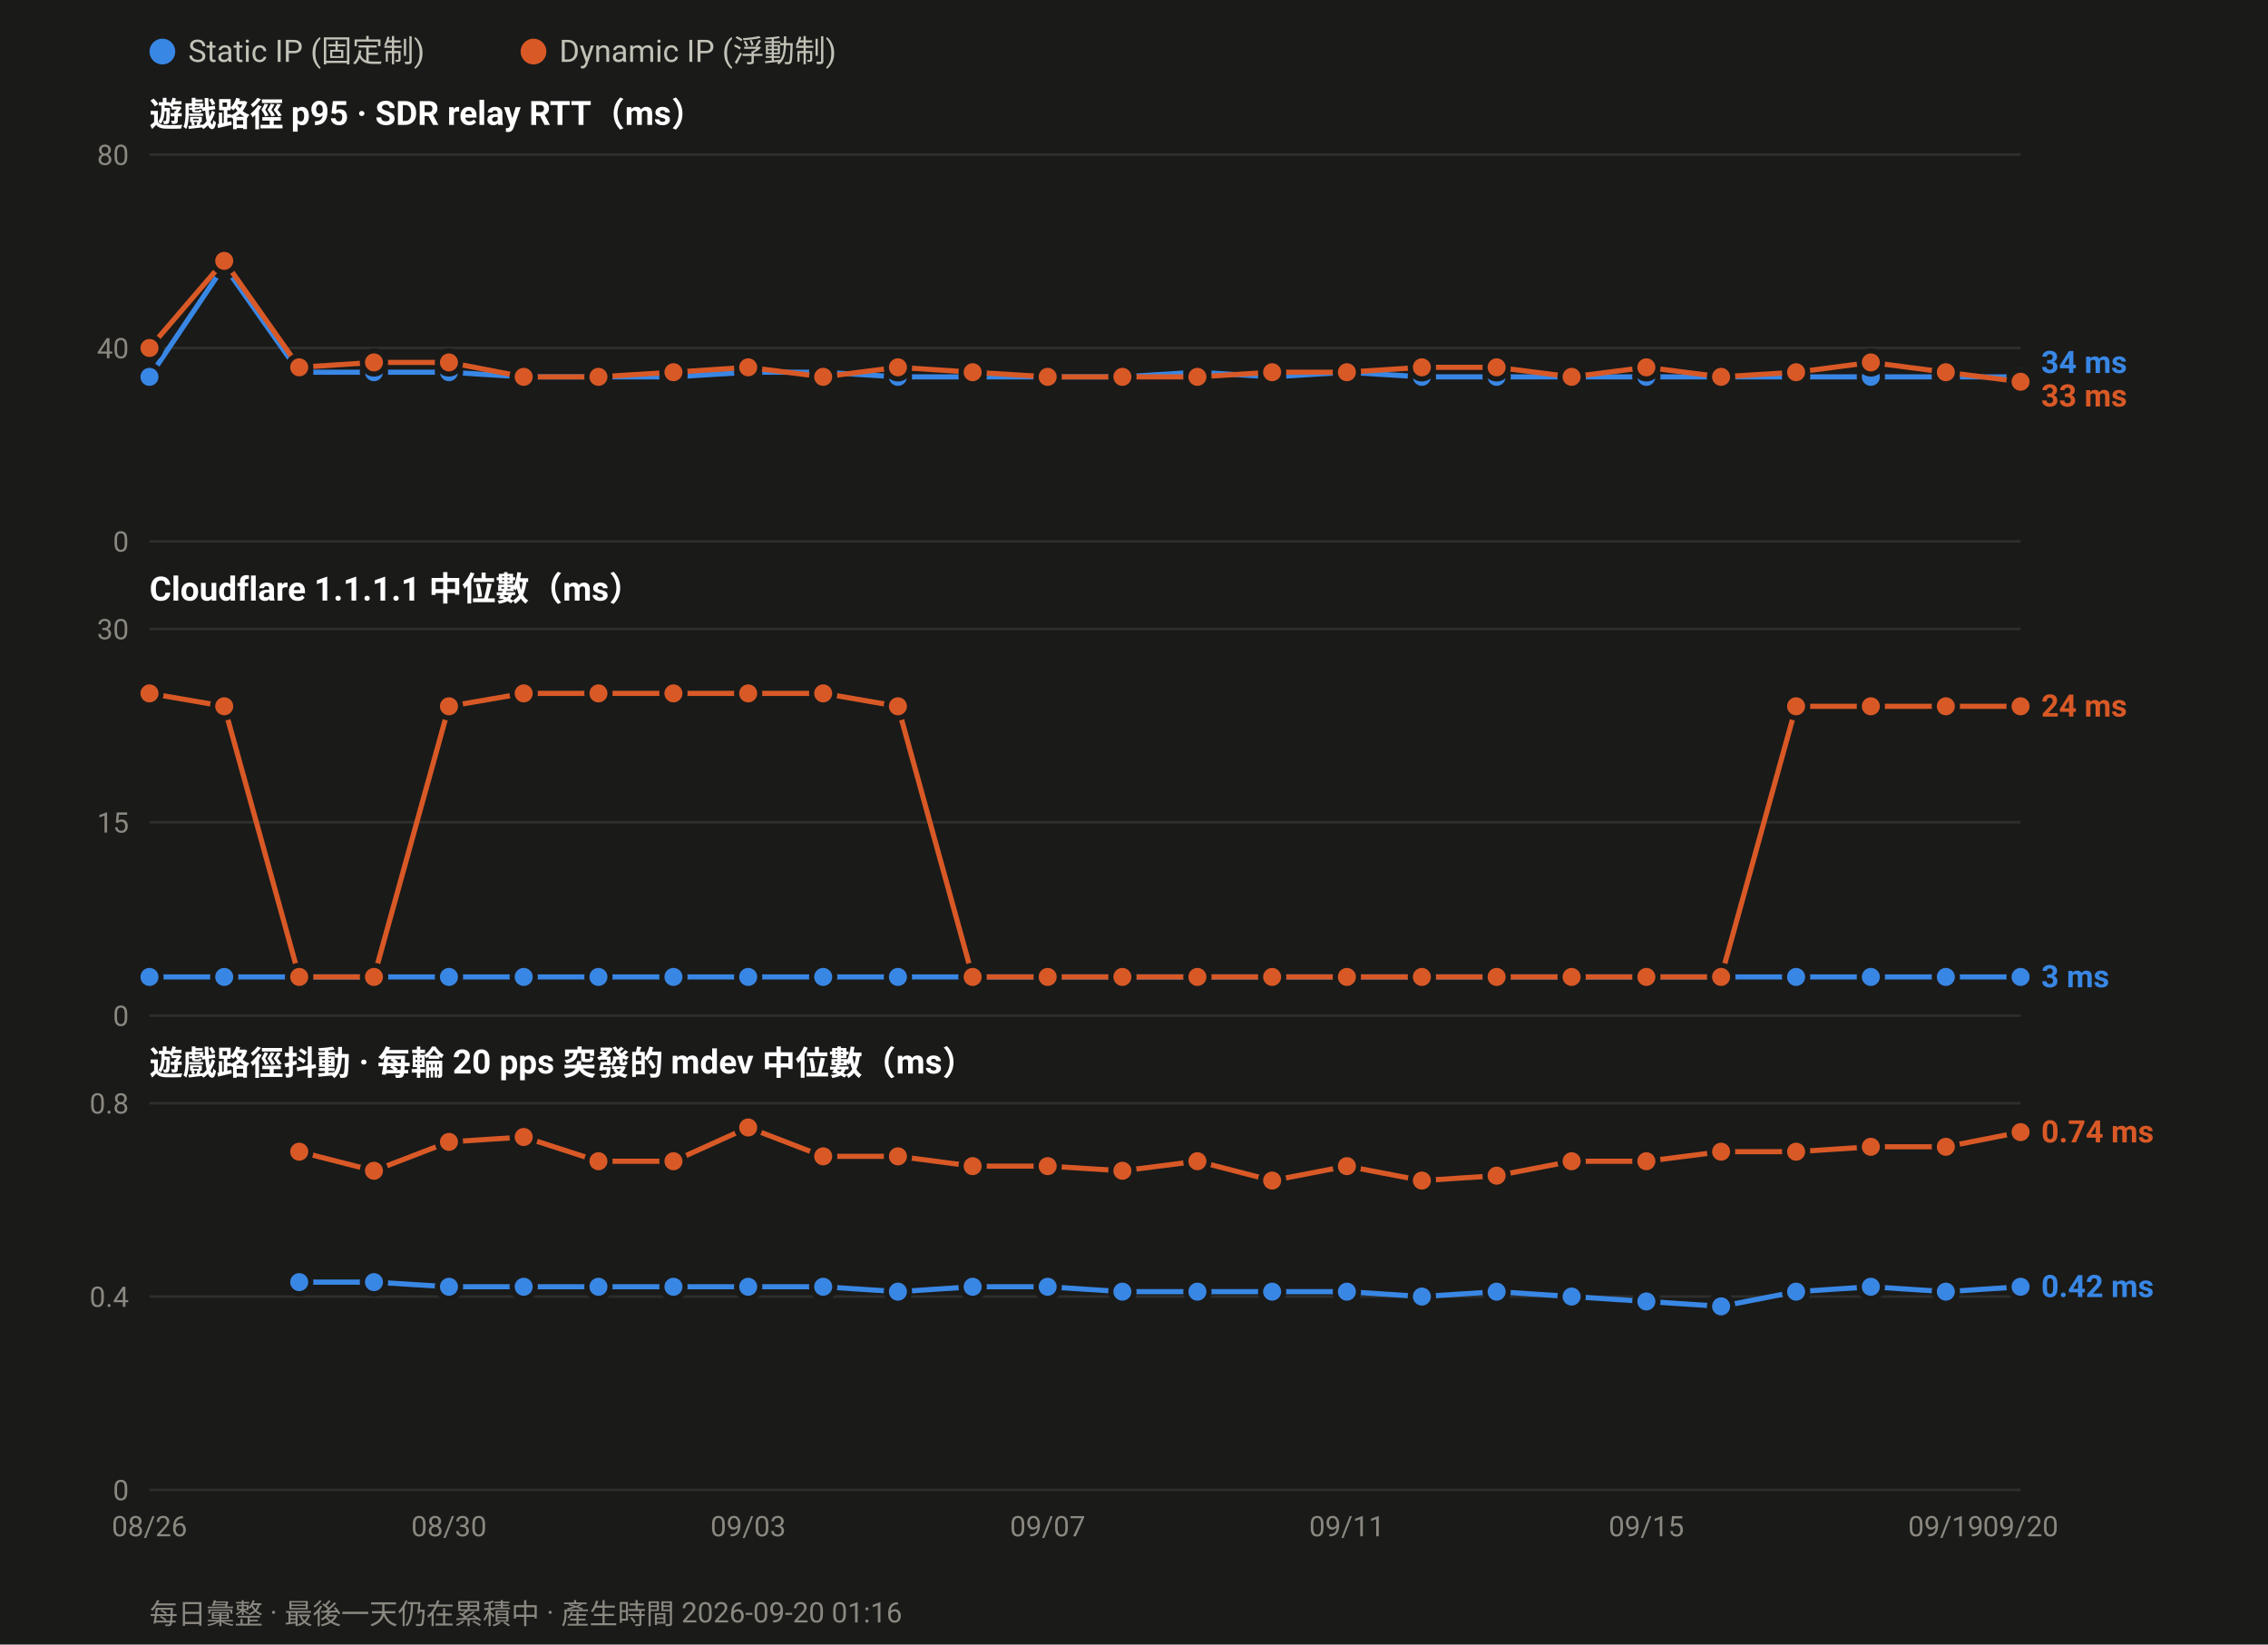
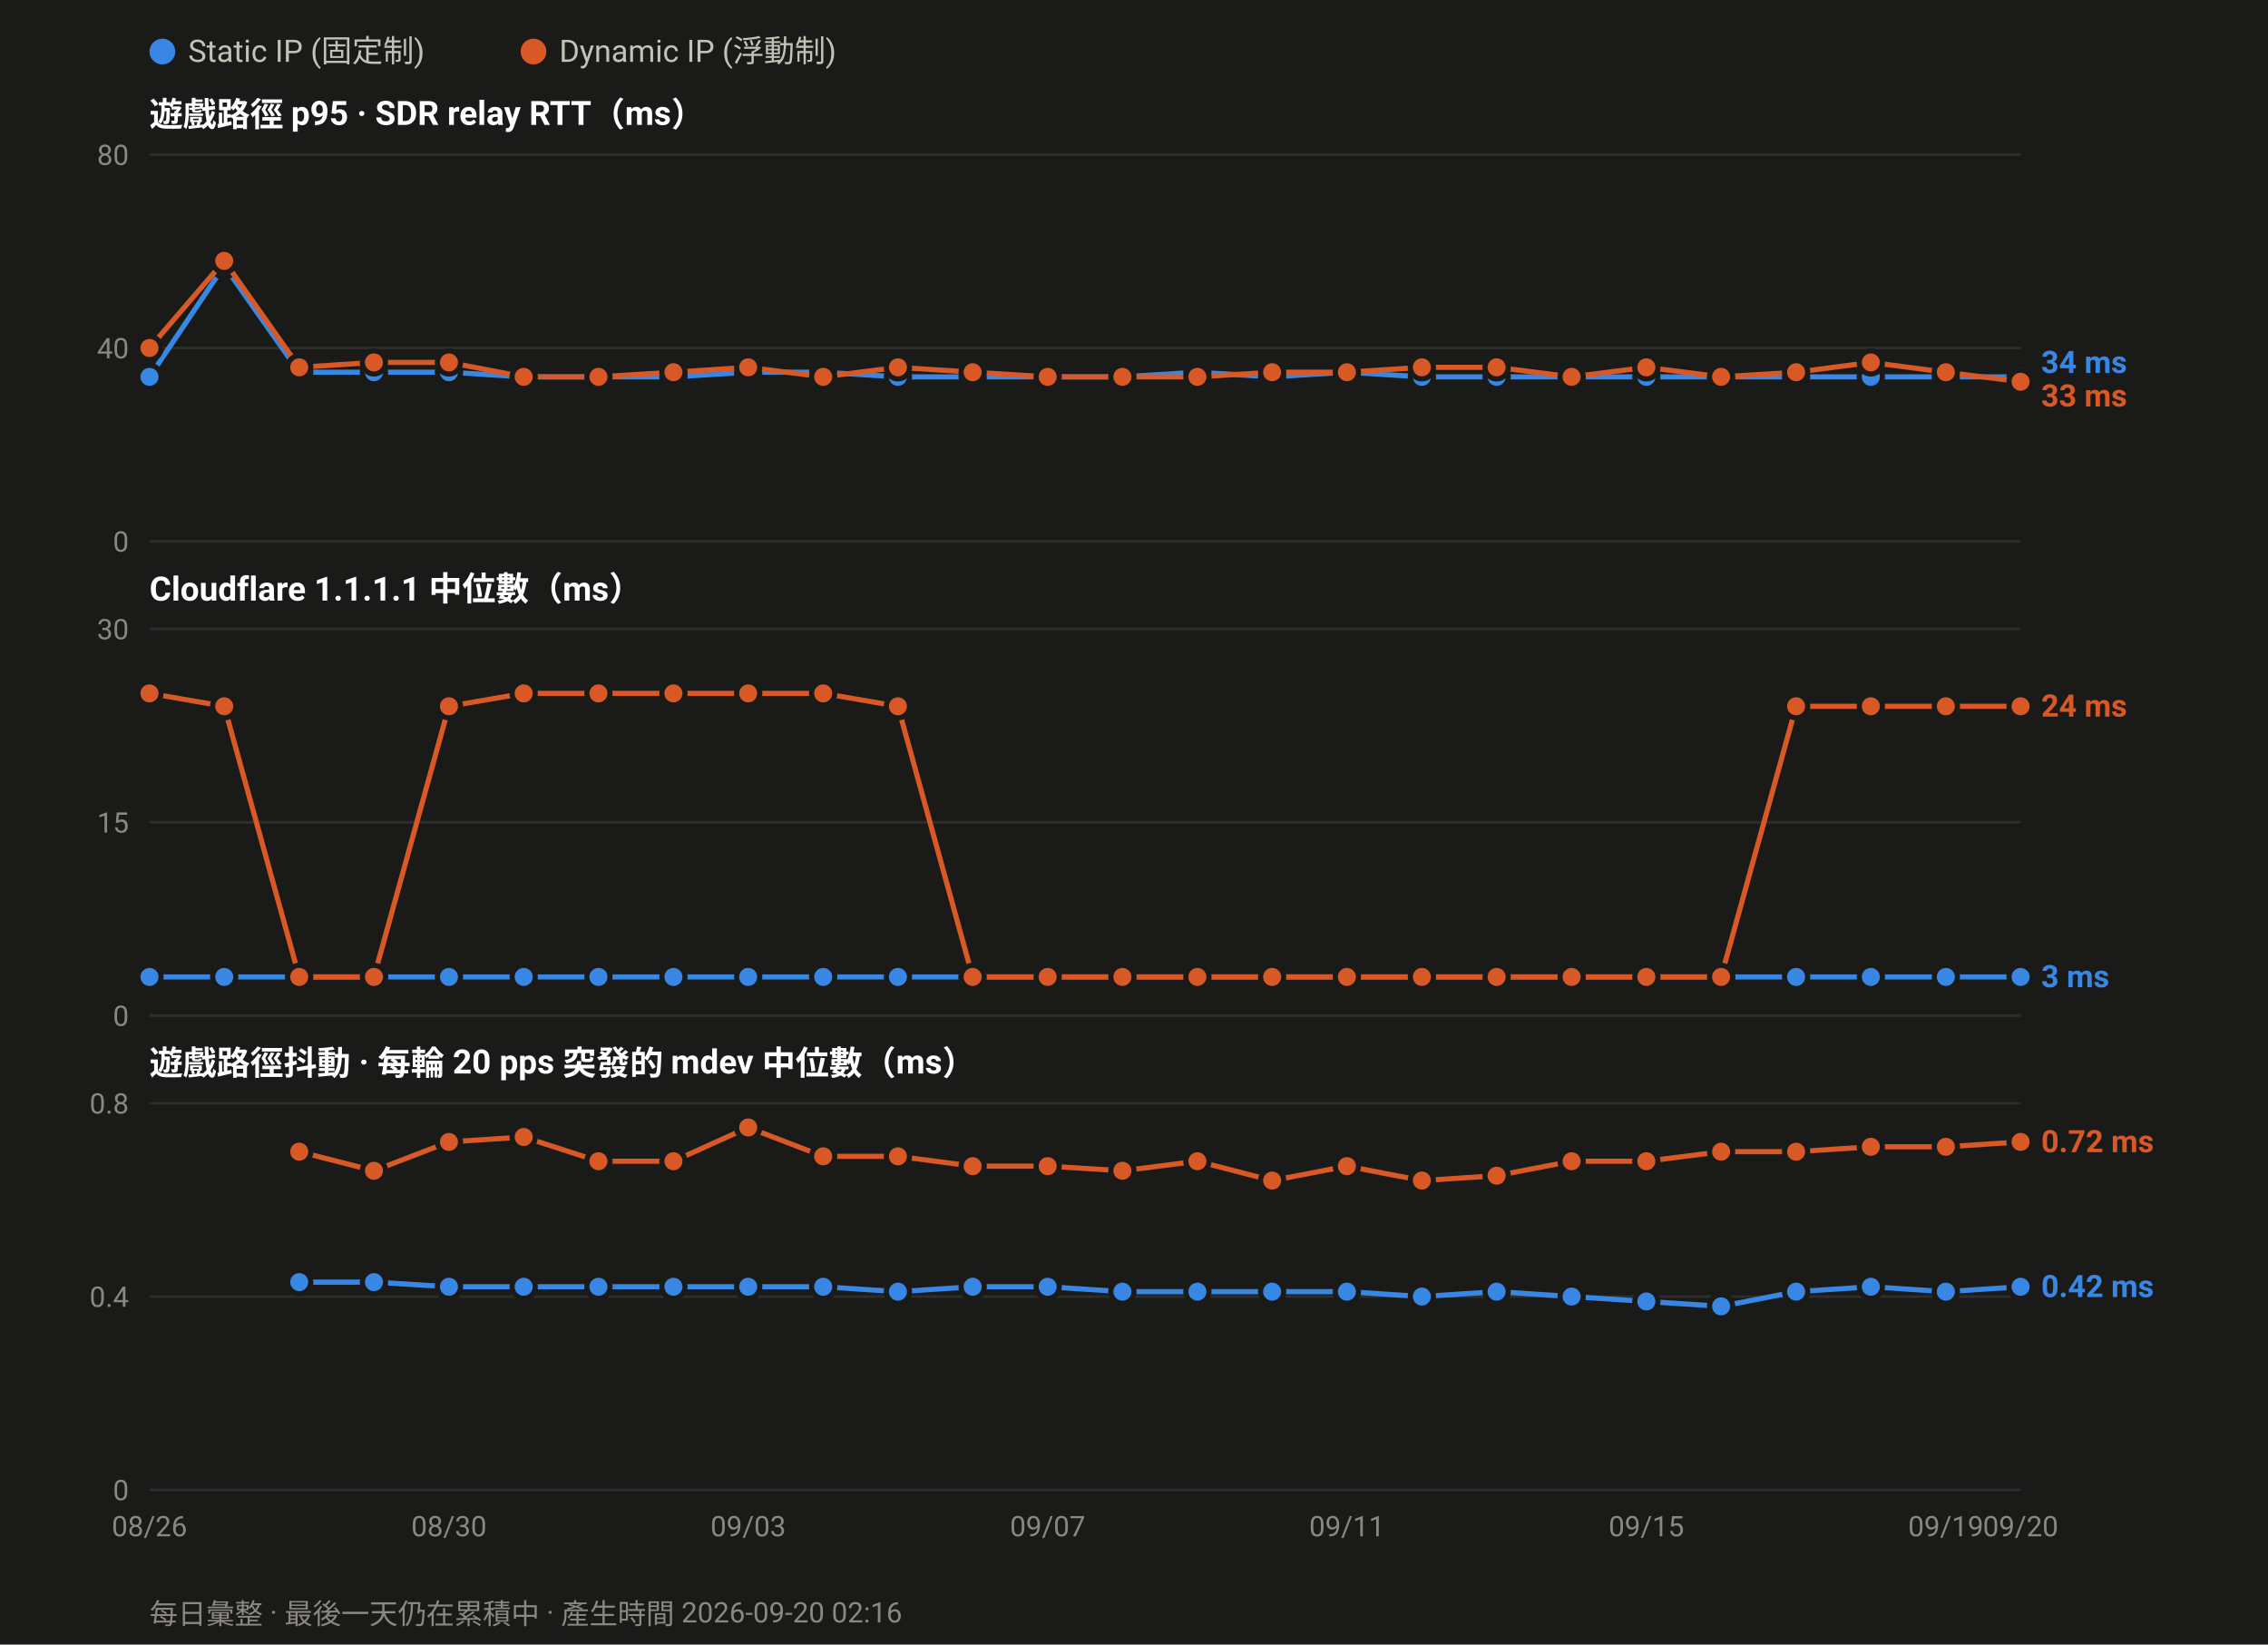
<svg xmlns="http://www.w3.org/2000/svg" width="880" height="638" viewBox="0 0 880 638" font-family="ui-sans-serif,-apple-system,Segoe UI,Roboto,Helvetica,Arial,sans-serif">
  <rect width="880" height="638" fill="#1a1a19" />
  <circle cx="63.0" cy="20" r="5" fill="#3987e5" />
  <text x="73.0" y="24" font-size="12" fill="#c3c2b7">Static IP (固定制)</text>
  <circle cx="207.0" cy="20" r="5" fill="#d95926" />
  <text x="217.0" y="24" font-size="12" fill="#c3c2b7">Dynamic IP (浮動制)</text>
  <text x="58" y="49.0" font-size="13" font-weight="600" fill="#ffffff">遊戲路徑 p95 · SDR relay RTT（ms）</text>
  <line x1="58" y1="210.0" x2="784.0" y2="210.0" stroke="#2e2e2c" stroke-width="1" />
  <text x="50" y="214.0" font-size="11" text-anchor="end" fill="#8a8880">0</text>
  <line x1="58" y1="135.0" x2="784.0" y2="135.0" stroke="#2e2e2c" stroke-width="1" />
  <text x="50" y="139.0" font-size="11" text-anchor="end" fill="#8a8880">40</text>
  <line x1="58" y1="60.0" x2="784.0" y2="60.0" stroke="#2e2e2c" stroke-width="1" />
  <text x="50" y="64.0" font-size="11" text-anchor="end" fill="#8a8880">80</text>
  <polyline fill="none" stroke="#3987e5" stroke-width="2" stroke-linejoin="round" points="58.0,146.2 87.0,103.1 116.1,144.4 145.1,144.4 174.2,144.4 203.2,146.2 232.2,146.2 261.3,146.2 290.3,144.4 319.4,144.4 348.4,146.2 377.4,146.2 406.5,146.2 435.5,146.2 464.6,144.4 493.6,146.2 522.6,144.4 551.7,146.2 580.7,146.2 609.8,146.2 638.8,146.2 667.8,146.2 696.9,146.2 725.9,146.2 755.0,146.2 784.0,146.2" />
  <circle cx="58.0" cy="146.2" r="4.5" fill="#3987e5" stroke="#1a1a19" stroke-width="2" />
  <circle cx="87.0" cy="103.1" r="4.5" fill="#3987e5" stroke="#1a1a19" stroke-width="2" />
  <circle cx="116.1" cy="144.4" r="4.5" fill="#3987e5" stroke="#1a1a19" stroke-width="2" />
  <circle cx="145.1" cy="144.4" r="4.5" fill="#3987e5" stroke="#1a1a19" stroke-width="2" />
  <circle cx="174.2" cy="144.4" r="4.5" fill="#3987e5" stroke="#1a1a19" stroke-width="2" />
  <circle cx="203.2" cy="146.2" r="4.5" fill="#3987e5" stroke="#1a1a19" stroke-width="2" />
  <circle cx="232.2" cy="146.2" r="4.5" fill="#3987e5" stroke="#1a1a19" stroke-width="2" />
  <circle cx="261.3" cy="146.2" r="4.5" fill="#3987e5" stroke="#1a1a19" stroke-width="2" />
  <circle cx="290.3" cy="144.4" r="4.5" fill="#3987e5" stroke="#1a1a19" stroke-width="2" />
  <circle cx="319.4" cy="144.4" r="4.5" fill="#3987e5" stroke="#1a1a19" stroke-width="2" />
  <circle cx="348.4" cy="146.2" r="4.5" fill="#3987e5" stroke="#1a1a19" stroke-width="2" />
  <circle cx="377.4" cy="146.2" r="4.5" fill="#3987e5" stroke="#1a1a19" stroke-width="2" />
  <circle cx="406.5" cy="146.2" r="4.5" fill="#3987e5" stroke="#1a1a19" stroke-width="2" />
  <circle cx="435.5" cy="146.2" r="4.5" fill="#3987e5" stroke="#1a1a19" stroke-width="2" />
  <circle cx="464.6" cy="144.4" r="4.5" fill="#3987e5" stroke="#1a1a19" stroke-width="2" />
  <circle cx="493.6" cy="146.2" r="4.5" fill="#3987e5" stroke="#1a1a19" stroke-width="2" />
  <circle cx="522.6" cy="144.4" r="4.5" fill="#3987e5" stroke="#1a1a19" stroke-width="2" />
  <circle cx="551.7" cy="146.2" r="4.5" fill="#3987e5" stroke="#1a1a19" stroke-width="2" />
  <circle cx="580.7" cy="146.2" r="4.5" fill="#3987e5" stroke="#1a1a19" stroke-width="2" />
  <circle cx="609.8" cy="146.2" r="4.5" fill="#3987e5" stroke="#1a1a19" stroke-width="2" />
  <circle cx="638.8" cy="146.2" r="4.5" fill="#3987e5" stroke="#1a1a19" stroke-width="2" />
  <circle cx="667.8" cy="146.2" r="4.5" fill="#3987e5" stroke="#1a1a19" stroke-width="2" />
  <circle cx="696.9" cy="146.2" r="4.5" fill="#3987e5" stroke="#1a1a19" stroke-width="2" />
  <circle cx="725.9" cy="146.2" r="4.5" fill="#3987e5" stroke="#1a1a19" stroke-width="2" />
  <circle cx="755.0" cy="146.2" r="4.5" fill="#3987e5" stroke="#1a1a19" stroke-width="2" />
  <circle cx="784.0" cy="146.2" r="4.5" fill="#3987e5" stroke="#1a1a19" stroke-width="2" />
  <polyline fill="none" stroke="#d95926" stroke-width="2" stroke-linejoin="round" points="58.0,135.0 87.0,101.2 116.1,142.5 145.1,140.6 174.2,140.6 203.2,146.2 232.2,146.2 261.3,144.4 290.3,142.5 319.4,146.2 348.4,142.5 377.4,144.4 406.5,146.2 435.5,146.2 464.6,146.2 493.6,144.4 522.6,144.4 551.7,142.5 580.7,142.5 609.8,146.2 638.8,142.5 667.8,146.2 696.9,144.4 725.9,140.6 755.0,144.4 784.0,148.1" />
  <circle cx="58.0" cy="135.0" r="4.5" fill="#d95926" stroke="#1a1a19" stroke-width="2" />
  <circle cx="87.0" cy="101.2" r="4.5" fill="#d95926" stroke="#1a1a19" stroke-width="2" />
  <circle cx="116.1" cy="142.5" r="4.5" fill="#d95926" stroke="#1a1a19" stroke-width="2" />
  <circle cx="145.1" cy="140.6" r="4.5" fill="#d95926" stroke="#1a1a19" stroke-width="2" />
  <circle cx="174.2" cy="140.6" r="4.5" fill="#d95926" stroke="#1a1a19" stroke-width="2" />
  <circle cx="203.2" cy="146.2" r="4.5" fill="#d95926" stroke="#1a1a19" stroke-width="2" />
  <circle cx="232.2" cy="146.2" r="4.5" fill="#d95926" stroke="#1a1a19" stroke-width="2" />
  <circle cx="261.3" cy="144.4" r="4.5" fill="#d95926" stroke="#1a1a19" stroke-width="2" />
  <circle cx="290.3" cy="142.5" r="4.5" fill="#d95926" stroke="#1a1a19" stroke-width="2" />
  <circle cx="319.4" cy="146.2" r="4.5" fill="#d95926" stroke="#1a1a19" stroke-width="2" />
  <circle cx="348.4" cy="142.5" r="4.5" fill="#d95926" stroke="#1a1a19" stroke-width="2" />
  <circle cx="377.4" cy="144.4" r="4.5" fill="#d95926" stroke="#1a1a19" stroke-width="2" />
  <circle cx="406.5" cy="146.2" r="4.5" fill="#d95926" stroke="#1a1a19" stroke-width="2" />
  <circle cx="435.5" cy="146.2" r="4.5" fill="#d95926" stroke="#1a1a19" stroke-width="2" />
  <circle cx="464.6" cy="146.2" r="4.5" fill="#d95926" stroke="#1a1a19" stroke-width="2" />
  <circle cx="493.6" cy="144.4" r="4.5" fill="#d95926" stroke="#1a1a19" stroke-width="2" />
  <circle cx="522.6" cy="144.4" r="4.5" fill="#d95926" stroke="#1a1a19" stroke-width="2" />
  <circle cx="551.7" cy="142.5" r="4.5" fill="#d95926" stroke="#1a1a19" stroke-width="2" />
  <circle cx="580.7" cy="142.5" r="4.5" fill="#d95926" stroke="#1a1a19" stroke-width="2" />
  <circle cx="609.8" cy="146.2" r="4.5" fill="#d95926" stroke="#1a1a19" stroke-width="2" />
  <circle cx="638.8" cy="142.5" r="4.5" fill="#d95926" stroke="#1a1a19" stroke-width="2" />
  <circle cx="667.8" cy="146.2" r="4.5" fill="#d95926" stroke="#1a1a19" stroke-width="2" />
  <circle cx="696.9" cy="144.4" r="4.5" fill="#d95926" stroke="#1a1a19" stroke-width="2" />
  <circle cx="725.9" cy="140.6" r="4.5" fill="#d95926" stroke="#1a1a19" stroke-width="2" />
  <circle cx="755.0" cy="144.4" r="4.5" fill="#d95926" stroke="#1a1a19" stroke-width="2" />
  <circle cx="784.0" cy="148.1" r="4.5" fill="#d95926" stroke="#1a1a19" stroke-width="2" />
  <text x="792.0" y="144.7" font-size="12" font-weight="600" fill="#3987e5">34 ms</text>
  <text x="792.0" y="157.7" font-size="12" font-weight="600" fill="#d95926">33 ms</text>
  <text x="58" y="233.0" font-size="13" font-weight="600" fill="#ffffff">Cloudflare 1.1.1.1 中位數（ms）</text>
  <line x1="58" y1="394.0" x2="784.0" y2="394.0" stroke="#2e2e2c" stroke-width="1" />
  <text x="50" y="398.0" font-size="11" text-anchor="end" fill="#8a8880">0</text>
  <line x1="58" y1="319.0" x2="784.0" y2="319.0" stroke="#2e2e2c" stroke-width="1" />
  <text x="50" y="323.0" font-size="11" text-anchor="end" fill="#8a8880">15</text>
  <line x1="58" y1="244.0" x2="784.0" y2="244.0" stroke="#2e2e2c" stroke-width="1" />
  <text x="50" y="248.0" font-size="11" text-anchor="end" fill="#8a8880">30</text>
  <polyline fill="none" stroke="#3987e5" stroke-width="2" stroke-linejoin="round" points="58.0,379.0 87.0,379.0 116.1,379.0 145.1,379.0 174.2,379.0 203.2,379.0 232.2,379.0 261.3,379.0 290.3,379.0 319.4,379.0 348.4,379.0 377.4,379.0 406.5,379.0 435.5,379.0 464.6,379.0 493.6,379.0 522.6,379.0 551.7,379.0 580.7,379.0 609.8,379.0 638.8,379.0 667.8,379.0 696.9,379.0 725.9,379.0 755.0,379.0 784.0,379.0" />
  <circle cx="58.0" cy="379.0" r="4.5" fill="#3987e5" stroke="#1a1a19" stroke-width="2" />
  <circle cx="87.0" cy="379.0" r="4.5" fill="#3987e5" stroke="#1a1a19" stroke-width="2" />
  <circle cx="116.1" cy="379.0" r="4.5" fill="#3987e5" stroke="#1a1a19" stroke-width="2" />
  <circle cx="145.1" cy="379.0" r="4.5" fill="#3987e5" stroke="#1a1a19" stroke-width="2" />
  <circle cx="174.2" cy="379.0" r="4.5" fill="#3987e5" stroke="#1a1a19" stroke-width="2" />
  <circle cx="203.2" cy="379.0" r="4.5" fill="#3987e5" stroke="#1a1a19" stroke-width="2" />
  <circle cx="232.2" cy="379.0" r="4.5" fill="#3987e5" stroke="#1a1a19" stroke-width="2" />
  <circle cx="261.3" cy="379.0" r="4.5" fill="#3987e5" stroke="#1a1a19" stroke-width="2" />
  <circle cx="290.3" cy="379.0" r="4.5" fill="#3987e5" stroke="#1a1a19" stroke-width="2" />
  <circle cx="319.4" cy="379.0" r="4.5" fill="#3987e5" stroke="#1a1a19" stroke-width="2" />
  <circle cx="348.4" cy="379.0" r="4.5" fill="#3987e5" stroke="#1a1a19" stroke-width="2" />
  <circle cx="377.4" cy="379.0" r="4.5" fill="#3987e5" stroke="#1a1a19" stroke-width="2" />
  <circle cx="406.5" cy="379.0" r="4.5" fill="#3987e5" stroke="#1a1a19" stroke-width="2" />
  <circle cx="435.5" cy="379.0" r="4.5" fill="#3987e5" stroke="#1a1a19" stroke-width="2" />
  <circle cx="464.6" cy="379.0" r="4.5" fill="#3987e5" stroke="#1a1a19" stroke-width="2" />
  <circle cx="493.6" cy="379.0" r="4.5" fill="#3987e5" stroke="#1a1a19" stroke-width="2" />
  <circle cx="522.6" cy="379.0" r="4.5" fill="#3987e5" stroke="#1a1a19" stroke-width="2" />
  <circle cx="551.7" cy="379.0" r="4.5" fill="#3987e5" stroke="#1a1a19" stroke-width="2" />
  <circle cx="580.7" cy="379.0" r="4.5" fill="#3987e5" stroke="#1a1a19" stroke-width="2" />
  <circle cx="609.8" cy="379.0" r="4.5" fill="#3987e5" stroke="#1a1a19" stroke-width="2" />
  <circle cx="638.8" cy="379.0" r="4.5" fill="#3987e5" stroke="#1a1a19" stroke-width="2" />
  <circle cx="667.8" cy="379.0" r="4.5" fill="#3987e5" stroke="#1a1a19" stroke-width="2" />
  <circle cx="696.9" cy="379.0" r="4.5" fill="#3987e5" stroke="#1a1a19" stroke-width="2" />
  <circle cx="725.9" cy="379.0" r="4.5" fill="#3987e5" stroke="#1a1a19" stroke-width="2" />
  <circle cx="755.0" cy="379.0" r="4.5" fill="#3987e5" stroke="#1a1a19" stroke-width="2" />
  <circle cx="784.0" cy="379.0" r="4.5" fill="#3987e5" stroke="#1a1a19" stroke-width="2" />
  <polyline fill="none" stroke="#d95926" stroke-width="2" stroke-linejoin="round" points="58.0,269.0 87.0,274.0 116.1,379.0 145.1,379.0 174.2,274.0 203.2,269.0 232.2,269.0 261.3,269.0 290.3,269.0 319.4,269.0 348.4,274.0 377.4,379.0 406.5,379.0 435.5,379.0 464.6,379.0 493.6,379.0 522.6,379.0 551.7,379.0 580.7,379.0 609.8,379.0 638.8,379.0 667.8,379.0 696.9,274.0 725.9,274.0 755.0,274.0 784.0,274.0" />
  <circle cx="58.0" cy="269.0" r="4.5" fill="#d95926" stroke="#1a1a19" stroke-width="2" />
  <circle cx="87.0" cy="274.0" r="4.5" fill="#d95926" stroke="#1a1a19" stroke-width="2" />
  <circle cx="116.1" cy="379.0" r="4.5" fill="#d95926" stroke="#1a1a19" stroke-width="2" />
  <circle cx="145.1" cy="379.0" r="4.5" fill="#d95926" stroke="#1a1a19" stroke-width="2" />
  <circle cx="174.2" cy="274.0" r="4.5" fill="#d95926" stroke="#1a1a19" stroke-width="2" />
  <circle cx="203.2" cy="269.0" r="4.5" fill="#d95926" stroke="#1a1a19" stroke-width="2" />
  <circle cx="232.2" cy="269.0" r="4.5" fill="#d95926" stroke="#1a1a19" stroke-width="2" />
  <circle cx="261.3" cy="269.0" r="4.5" fill="#d95926" stroke="#1a1a19" stroke-width="2" />
  <circle cx="290.3" cy="269.0" r="4.5" fill="#d95926" stroke="#1a1a19" stroke-width="2" />
  <circle cx="319.4" cy="269.0" r="4.5" fill="#d95926" stroke="#1a1a19" stroke-width="2" />
  <circle cx="348.4" cy="274.0" r="4.5" fill="#d95926" stroke="#1a1a19" stroke-width="2" />
  <circle cx="377.4" cy="379.0" r="4.5" fill="#d95926" stroke="#1a1a19" stroke-width="2" />
  <circle cx="406.5" cy="379.0" r="4.5" fill="#d95926" stroke="#1a1a19" stroke-width="2" />
  <circle cx="435.5" cy="379.0" r="4.5" fill="#d95926" stroke="#1a1a19" stroke-width="2" />
  <circle cx="464.6" cy="379.0" r="4.5" fill="#d95926" stroke="#1a1a19" stroke-width="2" />
  <circle cx="493.6" cy="379.0" r="4.5" fill="#d95926" stroke="#1a1a19" stroke-width="2" />
  <circle cx="522.6" cy="379.0" r="4.5" fill="#d95926" stroke="#1a1a19" stroke-width="2" />
  <circle cx="551.7" cy="379.0" r="4.5" fill="#d95926" stroke="#1a1a19" stroke-width="2" />
  <circle cx="580.7" cy="379.0" r="4.5" fill="#d95926" stroke="#1a1a19" stroke-width="2" />
  <circle cx="609.8" cy="379.0" r="4.5" fill="#d95926" stroke="#1a1a19" stroke-width="2" />
  <circle cx="638.8" cy="379.0" r="4.5" fill="#d95926" stroke="#1a1a19" stroke-width="2" />
  <circle cx="667.8" cy="379.0" r="4.5" fill="#d95926" stroke="#1a1a19" stroke-width="2" />
  <circle cx="696.9" cy="274.0" r="4.5" fill="#d95926" stroke="#1a1a19" stroke-width="2" />
  <circle cx="725.9" cy="274.0" r="4.5" fill="#d95926" stroke="#1a1a19" stroke-width="2" />
  <circle cx="755.0" cy="274.0" r="4.5" fill="#d95926" stroke="#1a1a19" stroke-width="2" />
  <circle cx="784.0" cy="274.0" r="4.5" fill="#d95926" stroke="#1a1a19" stroke-width="2" />
  <text x="792.0" y="278.0" font-size="12" font-weight="600" fill="#d95926">24 ms</text>
  <text x="792.0" y="383.0" font-size="12" font-weight="600" fill="#3987e5">3 ms</text>
  <text x="58" y="417.0" font-size="13" font-weight="600" fill="#ffffff">遊戲路徑抖動 · 每輪 20 pps 突發的 mdev 中位數（ms）</text>
  <line x1="58" y1="578.0" x2="784.0" y2="578.0" stroke="#2e2e2c" stroke-width="1" />
  <text x="50" y="582.0" font-size="11" text-anchor="end" fill="#8a8880">0</text>
  <line x1="58" y1="503.0" x2="784.0" y2="503.0" stroke="#2e2e2c" stroke-width="1" />
  <text x="50" y="507.0" font-size="11" text-anchor="end" fill="#8a8880">0.4</text>
  <line x1="58" y1="428.0" x2="784.0" y2="428.0" stroke="#2e2e2c" stroke-width="1" />
  <text x="50" y="432.0" font-size="11" text-anchor="end" fill="#8a8880">0.8</text>
  <polyline fill="none" stroke="#3987e5" stroke-width="2" stroke-linejoin="round" points="116.1,497.4 145.1,497.4 174.2,499.2 203.2,499.2 232.2,499.2 261.3,499.2 290.3,499.2 319.4,499.2 348.4,501.1 377.4,499.2 406.5,499.2 435.5,501.1 464.6,501.1 493.6,501.1 522.6,501.1 551.7,503.0 580.7,501.1 609.8,503.0 638.8,504.9 667.8,506.8 696.9,501.1 725.9,499.2 755.0,501.1 784.0,499.2" />
  <circle cx="116.1" cy="497.4" r="4.5" fill="#3987e5" stroke="#1a1a19" stroke-width="2" />
  <circle cx="145.1" cy="497.4" r="4.5" fill="#3987e5" stroke="#1a1a19" stroke-width="2" />
  <circle cx="174.2" cy="499.2" r="4.5" fill="#3987e5" stroke="#1a1a19" stroke-width="2" />
  <circle cx="203.2" cy="499.2" r="4.5" fill="#3987e5" stroke="#1a1a19" stroke-width="2" />
  <circle cx="232.2" cy="499.2" r="4.5" fill="#3987e5" stroke="#1a1a19" stroke-width="2" />
  <circle cx="261.3" cy="499.2" r="4.5" fill="#3987e5" stroke="#1a1a19" stroke-width="2" />
  <circle cx="290.3" cy="499.2" r="4.5" fill="#3987e5" stroke="#1a1a19" stroke-width="2" />
  <circle cx="319.4" cy="499.2" r="4.5" fill="#3987e5" stroke="#1a1a19" stroke-width="2" />
  <circle cx="348.4" cy="501.1" r="4.5" fill="#3987e5" stroke="#1a1a19" stroke-width="2" />
  <circle cx="377.4" cy="499.2" r="4.5" fill="#3987e5" stroke="#1a1a19" stroke-width="2" />
  <circle cx="406.5" cy="499.2" r="4.5" fill="#3987e5" stroke="#1a1a19" stroke-width="2" />
  <circle cx="435.5" cy="501.1" r="4.5" fill="#3987e5" stroke="#1a1a19" stroke-width="2" />
  <circle cx="464.6" cy="501.1" r="4.5" fill="#3987e5" stroke="#1a1a19" stroke-width="2" />
  <circle cx="493.6" cy="501.1" r="4.5" fill="#3987e5" stroke="#1a1a19" stroke-width="2" />
  <circle cx="522.6" cy="501.1" r="4.5" fill="#3987e5" stroke="#1a1a19" stroke-width="2" />
  <circle cx="551.7" cy="503.0" r="4.5" fill="#3987e5" stroke="#1a1a19" stroke-width="2" />
  <circle cx="580.7" cy="501.1" r="4.5" fill="#3987e5" stroke="#1a1a19" stroke-width="2" />
  <circle cx="609.8" cy="503.0" r="4.5" fill="#3987e5" stroke="#1a1a19" stroke-width="2" />
  <circle cx="638.8" cy="504.9" r="4.5" fill="#3987e5" stroke="#1a1a19" stroke-width="2" />
  <circle cx="667.8" cy="506.8" r="4.5" fill="#3987e5" stroke="#1a1a19" stroke-width="2" />
  <circle cx="696.9" cy="501.1" r="4.5" fill="#3987e5" stroke="#1a1a19" stroke-width="2" />
  <circle cx="725.9" cy="499.2" r="4.5" fill="#3987e5" stroke="#1a1a19" stroke-width="2" />
  <circle cx="755.0" cy="501.1" r="4.5" fill="#3987e5" stroke="#1a1a19" stroke-width="2" />
  <circle cx="784.0" cy="499.2" r="4.5" fill="#3987e5" stroke="#1a1a19" stroke-width="2" />
-   <polyline fill="none" stroke="#d95926" stroke-width="2" stroke-linejoin="round" points="116.1,446.8 145.1,454.2 174.2,443.0 203.2,441.1 232.2,450.5 261.3,450.5 290.3,437.4 319.4,448.6 348.4,448.6 377.4,452.4 406.5,452.4 435.5,454.2 464.6,450.5 493.6,458.0 522.6,452.4 551.7,458.0 580.7,456.1 609.8,450.5 638.8,450.5 667.8,446.8 696.9,446.8 725.9,444.9 755.0,444.9 784.0,439.2" />
+   <polyline fill="none" stroke="#d95926" stroke-width="2" stroke-linejoin="round" points="116.1,446.8 145.1,454.2 174.2,443.0 203.2,441.1 232.2,450.5 261.3,450.5 290.3,437.4 319.4,448.6 348.4,448.6 377.4,452.4 406.5,452.4 435.5,454.2 464.6,450.5 493.6,458.0 522.6,452.4 551.7,458.0 580.7,456.1 609.8,450.5 638.8,450.5 667.8,446.8 696.9,446.8 725.9,444.9 755.0,444.9 784.0,443.0" />
  <circle cx="116.1" cy="446.8" r="4.5" fill="#d95926" stroke="#1a1a19" stroke-width="2" />
  <circle cx="145.1" cy="454.2" r="4.5" fill="#d95926" stroke="#1a1a19" stroke-width="2" />
  <circle cx="174.2" cy="443.0" r="4.5" fill="#d95926" stroke="#1a1a19" stroke-width="2" />
  <circle cx="203.2" cy="441.1" r="4.5" fill="#d95926" stroke="#1a1a19" stroke-width="2" />
  <circle cx="232.2" cy="450.5" r="4.5" fill="#d95926" stroke="#1a1a19" stroke-width="2" />
  <circle cx="261.3" cy="450.5" r="4.5" fill="#d95926" stroke="#1a1a19" stroke-width="2" />
  <circle cx="290.3" cy="437.4" r="4.5" fill="#d95926" stroke="#1a1a19" stroke-width="2" />
  <circle cx="319.4" cy="448.6" r="4.5" fill="#d95926" stroke="#1a1a19" stroke-width="2" />
  <circle cx="348.4" cy="448.6" r="4.5" fill="#d95926" stroke="#1a1a19" stroke-width="2" />
  <circle cx="377.4" cy="452.4" r="4.5" fill="#d95926" stroke="#1a1a19" stroke-width="2" />
  <circle cx="406.5" cy="452.4" r="4.5" fill="#d95926" stroke="#1a1a19" stroke-width="2" />
  <circle cx="435.5" cy="454.2" r="4.5" fill="#d95926" stroke="#1a1a19" stroke-width="2" />
  <circle cx="464.6" cy="450.5" r="4.5" fill="#d95926" stroke="#1a1a19" stroke-width="2" />
  <circle cx="493.6" cy="458.0" r="4.5" fill="#d95926" stroke="#1a1a19" stroke-width="2" />
  <circle cx="522.6" cy="452.4" r="4.5" fill="#d95926" stroke="#1a1a19" stroke-width="2" />
  <circle cx="551.7" cy="458.0" r="4.5" fill="#d95926" stroke="#1a1a19" stroke-width="2" />
  <circle cx="580.7" cy="456.1" r="4.5" fill="#d95926" stroke="#1a1a19" stroke-width="2" />
  <circle cx="609.8" cy="450.5" r="4.5" fill="#d95926" stroke="#1a1a19" stroke-width="2" />
  <circle cx="638.8" cy="450.5" r="4.5" fill="#d95926" stroke="#1a1a19" stroke-width="2" />
  <circle cx="667.8" cy="446.8" r="4.5" fill="#d95926" stroke="#1a1a19" stroke-width="2" />
  <circle cx="696.9" cy="446.8" r="4.5" fill="#d95926" stroke="#1a1a19" stroke-width="2" />
  <circle cx="725.9" cy="444.9" r="4.5" fill="#d95926" stroke="#1a1a19" stroke-width="2" />
  <circle cx="755.0" cy="444.9" r="4.5" fill="#d95926" stroke="#1a1a19" stroke-width="2" />
-   <circle cx="784.0" cy="439.2" r="4.5" fill="#d95926" stroke="#1a1a19" stroke-width="2" />
-   <text x="792.0" y="443.2" font-size="12" font-weight="600" fill="#d95926">0.74 ms</text>
+   <circle cx="784.0" cy="443.0" r="4.5" fill="#d95926" stroke="#1a1a19" stroke-width="2" />
+   <text x="792.0" y="447.0" font-size="12" font-weight="600" fill="#d95926">0.72 ms</text>
  <text x="792.0" y="503.2" font-size="12" font-weight="600" fill="#3987e5">0.42 ms</text>
  <text x="58.0" y="596.0" font-size="11" text-anchor="middle" fill="#8a8880">08/26</text>
  <text x="174.2" y="596.0" font-size="11" text-anchor="middle" fill="#8a8880">08/30</text>
  <text x="290.3" y="596.0" font-size="11" text-anchor="middle" fill="#8a8880">09/03</text>
  <text x="406.5" y="596.0" font-size="11" text-anchor="middle" fill="#8a8880">09/07</text>
  <text x="522.6" y="596.0" font-size="11" text-anchor="middle" fill="#8a8880">09/11</text>
  <text x="638.8" y="596.0" font-size="11" text-anchor="middle" fill="#8a8880">09/15</text>
  <text x="755.0" y="596.0" font-size="11" text-anchor="middle" fill="#8a8880">09/19</text>
  <text x="784.0" y="596.0" font-size="11" text-anchor="middle" fill="#8a8880">09/20</text>
-   <text x="58" y="630" font-size="11" fill="#8a8880">每日彙整 · 最後一天仍在累積中 · 產生時間 2026-09-20 01:16</text>
+   <text x="58" y="630" font-size="11" fill="#8a8880">每日彙整 · 最後一天仍在累積中 · 產生時間 2026-09-20 02:16</text>
</svg>
